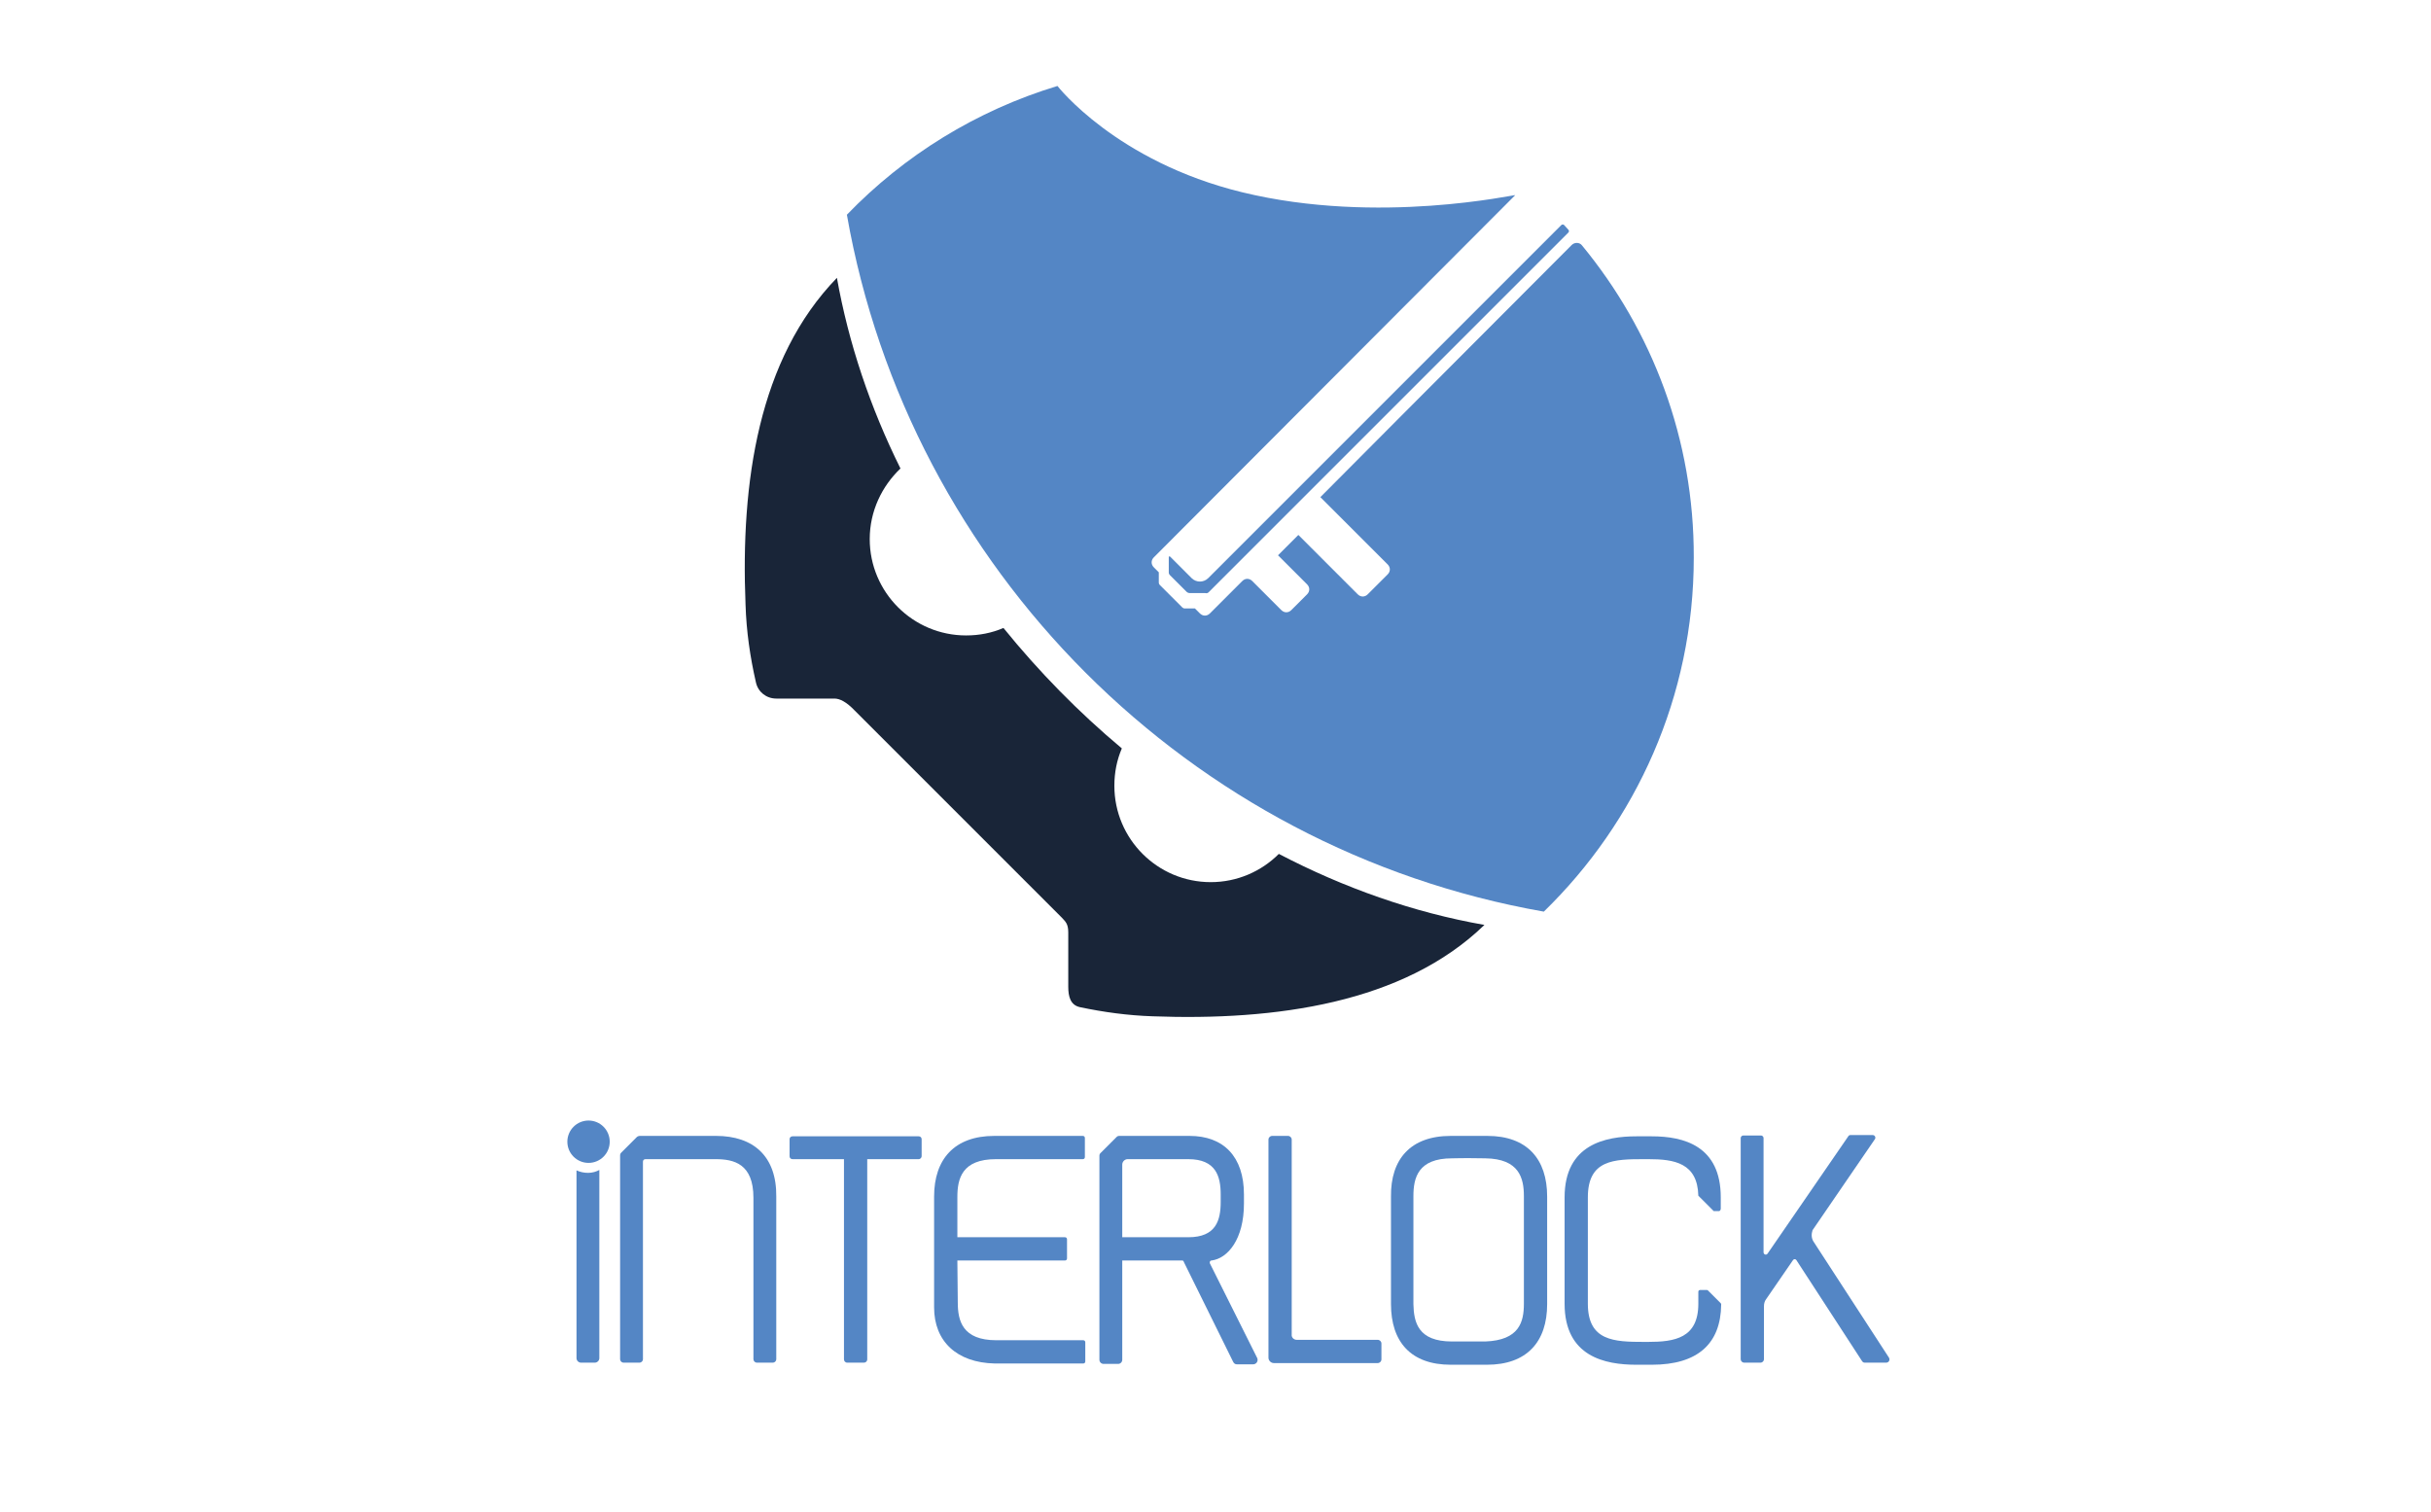
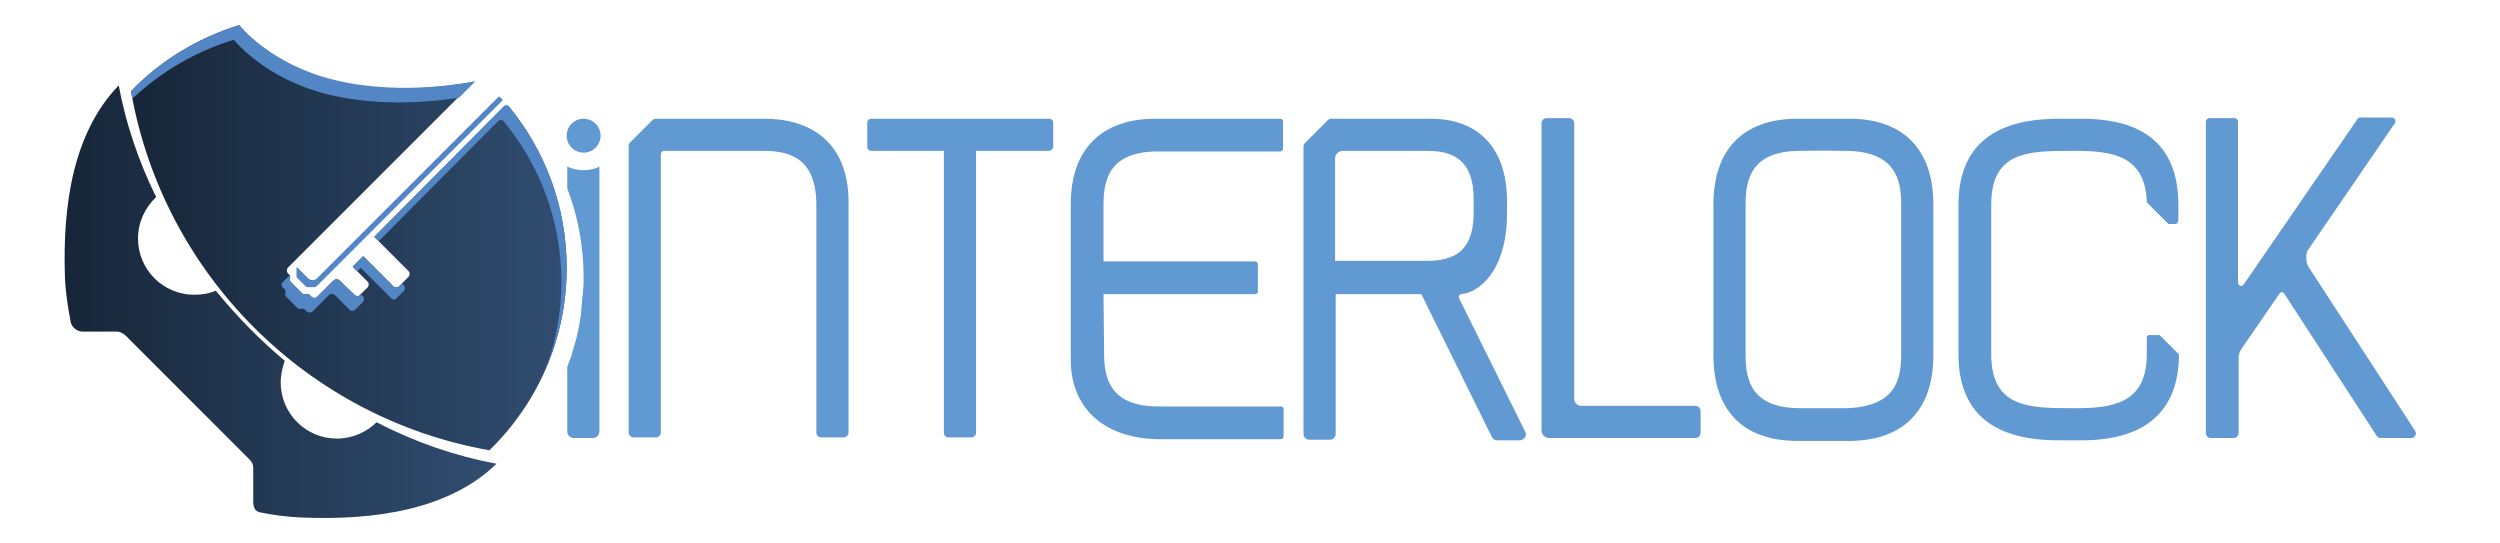
- <svg xmlns="http://www.w3.org/2000/svg" version="1.1" id="Layer_1" x="0px" y="0px" viewBox="0 0 585.3 364" style="enable-background:new 0 0 585.3 364;" xml:space="preserve">
+ <svg xmlns="http://www.w3.org/2000/svg" version="1.1" id="Layer_1" x="0px" y="0px" viewBox="0 0 427.5 92.8" style="enable-background:new 0 0 427.5 92.8;" xml:space="preserve">
  <style type="text/css">
- 	.st0{fill:#192538;}
- 	.st1{fill:#5486C5;}
+ 	.st0{fill:#6199D2;}
+ 	.st1{fill:url(#XMLID_2_);}
+ 	.st2{fill:url(#XMLID_5_);}
+ 	.st3{fill:#5386C5;}
</style>
-   <g id="XMLID_3_">
-     <path id="XMLID_6_" class="st0" d="M307.9,205.6c-4.2,4.2-10,6.8-16.4,6.8c-12.8,0-23.2-10.4-23.2-23.2c0-3.2,0.6-6.2,1.8-9   c-10.4-8.7-20-18.5-28.5-29c-2.8,1.2-5.8,1.8-9,1.8c-12.8,0-23.2-10.4-23.2-23.2c0-6.7,2.9-12.7,7.4-17   c-7.3-14.7-12.5-30.2-15.3-45.9c-18.9,19.5-23.2,49.2-22,78.7c0.2,6.4,1.1,12.6,2.5,18.7c0.5,2.3,2.5,3.9,4.9,3.9h14   c1.3,0,2.9,0.8,4.9,2.9l49.9,49.9c0.8,0.9,1.5,1.4,1.5,3.5v13.1c0,2.3,0.5,4.4,2.8,4.9c5.7,1.2,11.5,2,17.5,2.2   c29.5,1.1,60.4-3.1,79.9-22C340.3,219.7,323.6,213.8,307.9,205.6z" />
-     <path id="XMLID_37_" class="st1" d="M380.9,59.1c-0.6-0.8-1.8-0.8-2.5-0.1c-26.3,26.3-60.5,60.7-60.5,60.7l16.2,16.2   c0.7,0.7,0.7,1.7,0,2.4l-4.8,4.8c-0.7,0.7-1.7,0.7-2.4,0l-14.3-14.3l-4.9,4.9l7,7c0.7,0.7,0.7,1.7,0,2.4l-3.8,3.8   c-0.7,0.7-1.7,0.7-2.4,0l-7-7c-0.7-0.7-1.7-0.7-2.4,0l-7.8,7.8c-0.7,0.7-1.7,0.7-2.4,0l-1.2-1.2l-2.5,0c-0.2,0-0.3-0.1-0.5-0.2   l-5.5-5.5c-0.1-0.1-0.2-0.3-0.2-0.5l0-2.5l-1.2-1.2c-0.7-0.7-0.7-1.7,0-2.4L364.8,47c0.3-0.3-32.8,7.3-65.7-0.7   c-30.4-7.4-44.5-25.6-44.5-25.6c-19.5,5.9-36.9,16.7-50.7,31c15,85.4,82.4,152.8,167.8,167.8c22.2-21.6,36.1-51.8,36.1-85.2   C407.9,105.8,397.8,79.6,380.9,59.1z" />
-     <path id="XMLID_39_" class="st1" d="M291,142.6L377.6,56c0.2-0.2,0.2-0.5,0-0.7l-1-1.1c-0.2-0.2-0.5-0.2-0.7,0l-85,85   c-1.1,1.1-2.9,1.1-4,0l-5.2-5.2c-0.1-0.1-0.3,0-0.3,0.1l0,3.7c0,0.3,0.1,0.5,0.3,0.7l4,4c0.2,0.2,0.5,0.3,0.8,0.3l3.7,0   C290.5,142.9,290.8,142.8,291,142.6z" />
-   </g>
-   <g id="XMLID_41_">
-     <path id="XMLID_38_" class="st1" d="M221.2,279.1h-12.4v48.2c0,0.5-0.4,0.8-0.8,0.8H204c-0.5,0-0.8-0.4-0.8-0.8v-48.2h-12.4   c-0.4,0-0.7-0.3-0.7-0.7v-4.1c0-0.4,0.3-0.7,0.7-0.7h30.4c0.4,0,0.7,0.3,0.7,0.7v4.1C221.9,278.7,221.6,279.1,221.2,279.1z" />
-     <path id="XMLID_35_" class="st1" d="M224.9,314.8v-26.7c0-9,4.9-14.6,14.5-14.6h21.3c0.3,0,0.5,0.2,0.5,0.5v4.6   c0,0.3-0.2,0.5-0.5,0.5h-20.9c-8.2,0-9.3,4.7-9.3,9.1v9.7h25.9c0.3,0,0.5,0.2,0.5,0.5v4.6c0,0.3-0.2,0.5-0.5,0.5h-25.9l0.1,10.1   c0,4.4,1.1,9.1,9.3,9.1h20.9c0.3,0,0.5,0.2,0.5,0.5v4.6c0,0.3-0.2,0.5-0.5,0.5h-21.3C230.3,328.1,224.9,322.9,224.9,314.8z" />
-     <path id="XMLID_33_" class="st1" d="M312.2,322.6h19.5c0.5,0,0.9,0.4,0.9,0.9v3.8c0,0.5-0.4,0.9-0.9,0.9h-25   c-0.7,0-1.3-0.6-1.3-1.3v-52.5c0-0.5,0.4-0.9,0.9-0.9h3.8c0.5,0,0.9,0.4,0.9,0.9v46.9C310.9,322,311.5,322.6,312.2,322.6z" />
-     <path id="XMLID_30_" class="st1" d="M349.3,273.5h8.8c9.6,0,14.4,5.6,14.4,14.6V314c0,9.1-4.9,14.6-14.5,14.6h-8.7   c-9.6,0-14.4-5.5-14.4-14.6v-25.9C334.8,279.1,339.6,273.5,349.3,273.5z M349.6,323h8c8.2-0.3,9.3-4.7,9.3-9.1v-25.9   c0-4.3-1.1-9-9.3-9.1c-6.4-0.1-6.2,0-8,0c-8.2,0-9.3,4.7-9.3,9.1V314C340.4,318.4,341.4,323,349.6,323z" />
-     <path id="XMLID_28_" class="st1" d="M436.6,298.9l18.2,28c0.3,0.5,0,1.2-0.7,1.2H449c-0.3,0-0.5-0.1-0.7-0.4l-15.8-24.3   c-0.2-0.3-0.6-0.3-0.8,0l-6.4,9.3c-0.4,0.5-0.6,1.1-0.6,1.8v12.8c0,0.4-0.4,0.8-0.8,0.8h-4c-0.4,0-0.8-0.4-0.8-0.8v-53.3   c0-0.3,0.3-0.6,0.6-0.6h4.3c0.3,0,0.6,0.3,0.6,0.6v27.5c0,0.6,0.7,0.8,1,0.3l19.4-28.2c0.1-0.2,0.3-0.3,0.5-0.3h5.4   c0.5,0,0.8,0.6,0.5,1l-15,21.9C436.1,297.1,436.1,298.1,436.6,298.9z" />
-     <path id="XMLID_27_" class="st1" d="M172.4,273.5H154c-0.2,0-0.5,0.1-0.7,0.3l-3.7,3.7c-0.2,0.2-0.3,0.4-0.3,0.7v49.1   c0,0.4,0.4,0.8,0.8,0.8h3.9c0.4,0,0.8-0.4,0.8-0.8v-47.6c0-0.3,0.2-0.6,0.6-0.6h16.9c4.4,0,9.1,1.1,9.1,9.3v38.9   c0,0.4,0.4,0.8,0.8,0.8h3.9c0.4,0,0.8-0.4,0.8-0.8v-39.2C187,278.4,181.4,273.5,172.4,273.5z" />
-     <path id="XMLID_24_" class="st1" d="M302.7,327l-11.4-22.8c-0.1-0.3,0-0.7,0.4-0.7c3.9-0.5,7.8-5.1,7.8-13.7v-2.2   c0-9.1-4.9-14.1-13.1-14.1h-17c-0.2,0-0.4,0.1-0.5,0.2l-4,4c-0.1,0.1-0.2,0.3-0.2,0.5v49.2c0,0.6,0.5,1,1,1h3.5c0.6,0,1-0.5,1-1   v-23.9h14.4c0.2,0,0.4,0.1,0.4,0.3l11.9,24.1c0.2,0.4,0.5,0.6,0.9,0.6h3.9C302.5,328.5,303,327.7,302.7,327z M270.2,298v-17.6   c0-0.7,0.6-1.3,1.3-1.3h14.6c6.7,0,7.8,4.2,7.8,8.5v1.8c0,4.4-1.1,8.5-7.8,8.5H270.2z" />
-     <path id="XMLID_2_" class="st1" d="M414.3,291v-2.7c0-12.4-8.9-14.7-16.6-14.7H394c-7.4,0-17.3,1.9-17.3,14.7v25.6   c0,12.8,9.8,14.7,17.3,14.7h3.7c11.1,0,16.6-5.1,16.7-14.5c0-0.1,0-0.2-0.1-0.3l-3.1-3.1c-0.1-0.1-0.2-0.1-0.3-0.1h-1.6   c-0.2,0-0.4,0.2-0.4,0.4v2.9c0,8.3-5.7,9.2-12.1,9.2h-0.9c-7.3,0-13.6-0.2-13.6-9.2v-25.6c0-9.1,6.3-9.2,13.6-9.2h1   c6.2,0,11.8,0.9,12,8.8l3.7,3.7h1.3C414.1,291.6,414.3,291.3,414.3,291z" />
-     <path id="XMLID_5_" class="st1" d="M141.6,282.4c-1,0-1.9-0.2-2.8-0.6V327c0,0.6,0.5,1.1,1.1,1.1h3.3c0.6,0,1.1-0.5,1.1-1.1v-45.3   C143.6,282.1,142.6,282.4,141.6,282.4z" />
-     <circle id="XMLID_4_" class="st1" cx="141.7" cy="274.9" r="5.1" />
+   <path id="XMLID_38_" class="st0" d="M179.3,25.8h-12.4v48.2c0,0.5-0.4,0.8-0.8,0.8h-3.9c-0.5,0-0.8-0.4-0.8-0.8V25.8h-12.4  c-0.4,0-0.7-0.3-0.7-0.7V21c0-0.4,0.3-0.7,0.7-0.7h30.4c0.4,0,0.7,0.3,0.7,0.7v4.1C180.1,25.5,179.7,25.8,179.3,25.8z" />
+   <path id="XMLID_35_" class="st0" d="M183.1,61.5V34.9c0-9,4.9-14.6,14.5-14.6h21.3c0.3,0,0.5,0.2,0.5,0.5v4.6c0,0.3-0.2,0.5-0.5,0.5  H198c-8.2,0-9.3,4.7-9.3,9.1v9.7h25.9c0.3,0,0.5,0.2,0.5,0.5v4.6c0,0.3-0.2,0.5-0.5,0.5h-25.9l0.1,10.1c0,4.4,1.1,9.1,9.3,9.1H219  c0.3,0,0.5,0.2,0.5,0.5v4.6c0,0.3-0.2,0.5-0.5,0.5h-21.3C188.5,74.8,183.1,69.6,183.1,61.5z" />
+   <path id="XMLID_33_" class="st0" d="M270.4,69.4h19.5c0.5,0,0.9,0.4,0.9,0.9V74c0,0.5-0.4,0.9-0.9,0.9h-25c-0.7,0-1.3-0.6-1.3-1.3  V21.1c0-0.5,0.4-0.9,0.9-0.9h3.8c0.5,0,0.9,0.4,0.9,0.9v46.9C269.1,68.8,269.7,69.4,270.4,69.4z" />
+   <path id="XMLID_30_" class="st0" d="M307.4,20.3h8.8c9.6,0,14.4,5.6,14.4,14.6v25.9c0,9.1-4.9,14.6-14.5,14.6h-8.7  c-9.6,0-14.4-5.5-14.4-14.6V34.9C293,25.9,297.8,20.3,307.4,20.3z M307.8,69.8h8c8.2-0.3,9.3-4.7,9.3-9.1V34.9c0-4.3-1.1-9-9.3-9.1  c-6.4-0.1-6.2,0-8,0c-8.2,0-9.3,4.7-9.3,9.1v25.9C298.5,65.1,299.6,69.8,307.8,69.8z" />
+   <path id="XMLID_28_" class="st0" d="M394.8,45.7l18.2,28c0.3,0.5,0,1.2-0.7,1.2h-5.2c-0.3,0-0.5-0.1-0.7-0.4l-15.8-24.3  c-0.2-0.3-0.6-0.3-0.8,0l-6.4,9.3c-0.4,0.5-0.6,1.1-0.6,1.8v12.8c0,0.4-0.4,0.8-0.8,0.8h-4c-0.4,0-0.8-0.4-0.8-0.8V20.8  c0-0.3,0.3-0.6,0.6-0.6h4.3c0.3,0,0.6,0.3,0.6,0.6v27.5c0,0.6,0.7,0.8,1,0.3l19.4-28.2c0.1-0.2,0.3-0.3,0.5-0.3h5.4  c0.5,0,0.8,0.6,0.5,1l-15,21.9C394.3,43.8,394.3,44.9,394.8,45.7z" />
+   <path id="XMLID_27_" class="st0" d="M130.6,20.3h-18.4c-0.2,0-0.5,0.1-0.7,0.3l-3.7,3.7c-0.2,0.2-0.3,0.4-0.3,0.7V74  c0,0.4,0.4,0.8,0.8,0.8h3.9c0.4,0,0.8-0.4,0.8-0.8V26.4c0-0.3,0.2-0.6,0.6-0.6h16.9c4.4,0,9.1,1.1,9.1,9.3V74c0,0.4,0.4,0.8,0.8,0.8  h3.9c0.4,0,0.8-0.4,0.8-0.8V34.8C145.2,25.2,139.6,20.3,130.6,20.3z" />
+   <path id="XMLID_24_" class="st0" d="M260.8,73.8L249.5,51c-0.1-0.3,0-0.7,0.4-0.7c3.9-0.5,7.8-5.1,7.8-13.7v-2.2  c0-9.1-4.9-14.1-13.1-14.1h-17c-0.2,0-0.4,0.1-0.5,0.2l-4,4c-0.1,0.1-0.2,0.3-0.2,0.5v49.2c0,0.6,0.5,1,1,1h3.5c0.6,0,1-0.5,1-1  V50.3h14.4c0.2,0,0.4,0.1,0.4,0.3l11.9,24.1c0.2,0.4,0.5,0.6,0.9,0.6h3.9C260.7,75.2,261.2,74.4,260.8,73.8z M228.3,44.7V27.1  c0-0.7,0.6-1.3,1.3-1.3h14.6c6.7,0,7.8,4.2,7.8,8.5v1.8c0,4.4-1.1,8.5-7.8,8.5H228.3z" />
+   <path id="XMLID_3_" class="st0" d="M372.5,37.7V35c0-12.4-8.9-14.7-16.6-14.7h-3.7c-7.4,0-17.3,1.9-17.3,14.7v25.6  c0,12.8,9.8,14.7,17.3,14.7h3.7c11.1,0,16.6-5.1,16.7-14.5c0-0.1,0-0.2-0.1-0.3l-3.1-3.1c-0.1-0.1-0.2-0.1-0.3-0.1h-1.6  c-0.2,0-0.4,0.2-0.4,0.4v2.9c0,8.3-5.7,9.2-12.1,9.2h-0.9c-7.3,0-13.6-0.2-13.6-9.2V35c0-9.1,6.3-9.2,13.6-9.2h1  c6.2,0,11.8,0.9,12,8.8l3.7,3.7h1.3C372.2,38.3,372.5,38,372.5,37.7z" />
+   <circle id="XMLID_4_" class="st0" cx="99.8" cy="23.2" r="2.9" />
+   <path id="XMLID_79_" class="st0" d="M99.8,29.1c-1,0-1.9-0.2-2.8-0.6v3.7c1.8,4.7,2.8,9.9,2.8,15.2c0,0.8,0,1.5-0.1,2.3  c0,0.3,0,0.6-0.1,0.9c0,0.4-0.1,0.9-0.1,1.3c0,0.4-0.1,0.8-0.1,1.2c0,0.3-0.1,0.7-0.1,1c-0.1,0.4-0.2,0.9-0.2,1.3  c-0.1,0.3-0.1,0.6-0.2,0.9c-0.1,0.5-0.2,0.9-0.3,1.4c-0.1,0.2-0.1,0.5-0.2,0.7c-0.1,0.5-0.3,0.9-0.4,1.4c-0.1,0.2-0.1,0.4-0.2,0.7  c-0.1,0.5-0.3,0.9-0.5,1.4c-0.1,0.2-0.1,0.4-0.2,0.6c0,0.1-0.1,0.2-0.1,0.2v11.1c0,0.6,0.5,1.1,1.1,1.1h3.3c0.6,0,1.1-0.5,1.1-1.1  V28.5C101.7,28.9,100.8,29.1,99.8,29.1z" />
+   <linearGradient id="XMLID_2_" gradientUnits="userSpaceOnUse" x1="22.39" y1="40.662" x2="96.914" y2="40.662">
+     <stop offset="0" style="stop-color:#172638" />
+     <stop offset="1" style="stop-color:#304D71" />
+   </linearGradient>
+   <path id="XMLID_77_" class="st1" d="M87.1,18.3c-0.2-0.3-0.6-0.3-0.9,0C76.5,27.9,64,40.5,64,40.5l5.9,5.9c0.2,0.2,0.2,0.6,0,0.9  L68.2,49c-0.2,0.2-0.6,0.2-0.9,0l-5.2-5.2l-1.8,1.8l2.6,2.6c0.2,0.2,0.2,0.6,0,0.9l-1.4,1.4c-0.2,0.2-0.6,0.2-0.9,0L58,47.9  c-0.2-0.2-0.6-0.2-0.9,0l-2.9,2.9c-0.2,0.2-0.6,0.2-0.9,0l-0.5-0.5l-0.9,0c-0.1,0-0.1,0-0.2-0.1l-2-2c0,0-0.1-0.1-0.1-0.2l0-0.9  l-0.4-0.4c-0.2-0.2-0.2-0.6,0-0.9l31.8-31.8c0.1-0.1-12,2.7-24-0.2C46.1,11,40.9,4.3,40.9,4.3c-7.1,2.2-13.5,6.1-18.5,11.3  C27.9,46.9,52.5,71.5,83.7,77c8.1-7.9,13.2-18.9,13.2-31.1C96.9,35.4,93.2,25.8,87.1,18.3z" />
+   <linearGradient id="XMLID_5_" gradientUnits="userSpaceOnUse" x1="11.023" y1="51.558" x2="84.907" y2="51.558">
+     <stop offset="0" style="stop-color:#172638" />
+     <stop offset="1" style="stop-color:#304D71" />
+   </linearGradient>
+   <path id="XMLID_76_" class="st2" d="M64.4,72.2c-1.7,1.7-4.2,2.8-6.8,2.8c-5.3,0-9.6-4.3-9.6-9.6c0-1.3,0.3-2.6,0.7-3.7  c-4.3-3.6-8.3-7.7-11.8-12c-1.1,0.5-2.4,0.7-3.7,0.7c-5.3,0-9.6-4.3-9.6-9.6c0-2.8,1.2-5.3,3.1-7.1c-3-6.1-5.2-12.6-6.4-19.1  c-7.8,8.1-9.6,20.4-9.2,32.7c0.1,2.7,0.5,5.2,1,7.8c0.2,0.9,1.1,1.6,2,1.6H20c0.5,0,1.2,0.3,2,1.2l20.7,20.7  c0.3,0.4,0.6,0.6,0.6,1.5v5.5c0,1,0.2,1.8,1.1,2c2.4,0.5,4.8,0.8,7.3,0.9c12.3,0.5,25.1-1.3,33.2-9.2C77.9,78,70.9,75.6,64.4,72.2z" />
+   <g id="XMLID_69_">
+     <path id="XMLID_75_" class="st3" d="M54.2,48.9l31.7-31.7c0.1-0.1,0.1-0.2,0-0.2l-0.4-0.4c-0.1-0.1-0.2-0.1-0.3,0L54.2,47.6   c-0.4,0.4-1.1,0.4-1.5,0l-1.9-1.9c0,0-0.1,0-0.1,0.1l0,1.4c0,0.1,0,0.2,0.1,0.3l1.5,1.5c0.1,0.1,0.2,0.1,0.3,0.1l1.4,0   C54,49,54.1,48.9,54.2,48.9z" />
+     <g id="XMLID_70_">
+       <path id="XMLID_74_" class="st3" d="M48.4,49.2l0.4,0.4l0,0.9c0,0.1,0,0.1,0.1,0.2l2,2c0,0,0.1,0.1,0.2,0.1l0.9,0l0.5,0.5    c0.2,0.2,0.6,0.2,0.9,0l2.9-2.9c0.2-0.2,0.6-0.2,0.9,0l2.6,2.6c0.2,0.2,0.6,0.2,0.9,0l1.4-1.4c0.2-0.2,0.2-0.6,0-0.9l-0.3-0.3    l-0.1,0.1c-0.2,0.2-0.6,0.2-0.9,0L58,47.9c-0.2-0.2-0.6-0.2-0.9,0l-2.9,2.9c-0.2,0.2-0.6,0.2-0.9,0l-0.5-0.5l-0.9,0    c-0.1,0-0.1,0-0.2-0.1l-2-2c0,0-0.1-0.1-0.1-0.2l0-0.9L49.6,47l-1.3,1.3C48.1,48.5,48.1,48.9,48.4,49.2z" />
+       <path id="XMLID_73_" class="st3" d="M40,6.8c0,0,5.2,6.7,16.3,9.4c9.2,2.2,18.4,1.1,22.2,0.5l2.8-2.8c0.1-0.1-12,2.7-24-0.2    C46.1,11,40.9,4.3,40.9,4.3c-7.1,2.2-13.5,6.1-18.5,11.3c0.1,0.4,0.2,0.9,0.2,1.3C27.5,12.3,33.4,8.8,40,6.8z" />
+       <path id="XMLID_72_" class="st3" d="M64.8,41.2c3.8-3.8,12.9-13,20.4-20.5c0.3-0.3,0.7-0.2,0.9,0c6.2,7.5,9.9,17.1,9.9,27.5    c0,5.1-0.9,9.9-2.5,14.4c2.2-5.2,3.4-10.9,3.4-16.9c0-10.5-3.7-20-9.9-27.5c-0.2-0.3-0.6-0.3-0.9,0C76.5,27.9,64,40.5,64,40.5    L64.8,41.2z" />
+       <path id="XMLID_71_" class="st3" d="M67.3,49l-5.2-5.2l-1.8,1.8l0.8,0.8l0.6-0.6l5.2,5.2c0.5,0.5,0.8,0.1,1-0.1l1.2-1.2    c0.2-0.2,0.2-0.6,0-0.9l-0.3-0.3L68.2,49C67.9,49.3,67.5,49.3,67.3,49z" />
+     </g>
  </g>
</svg>
